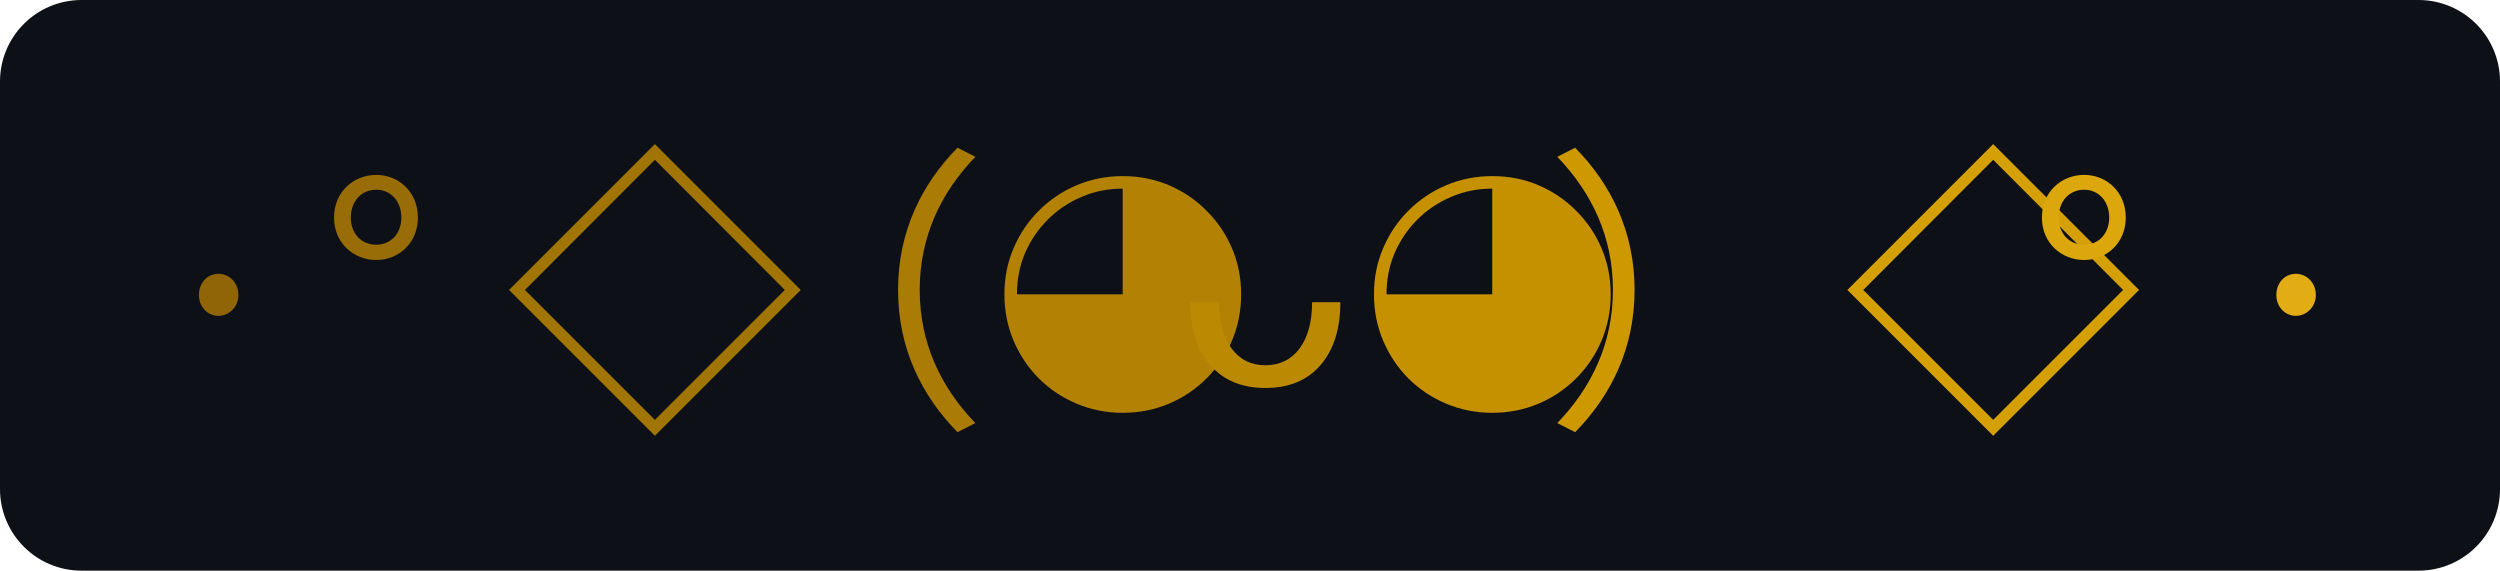
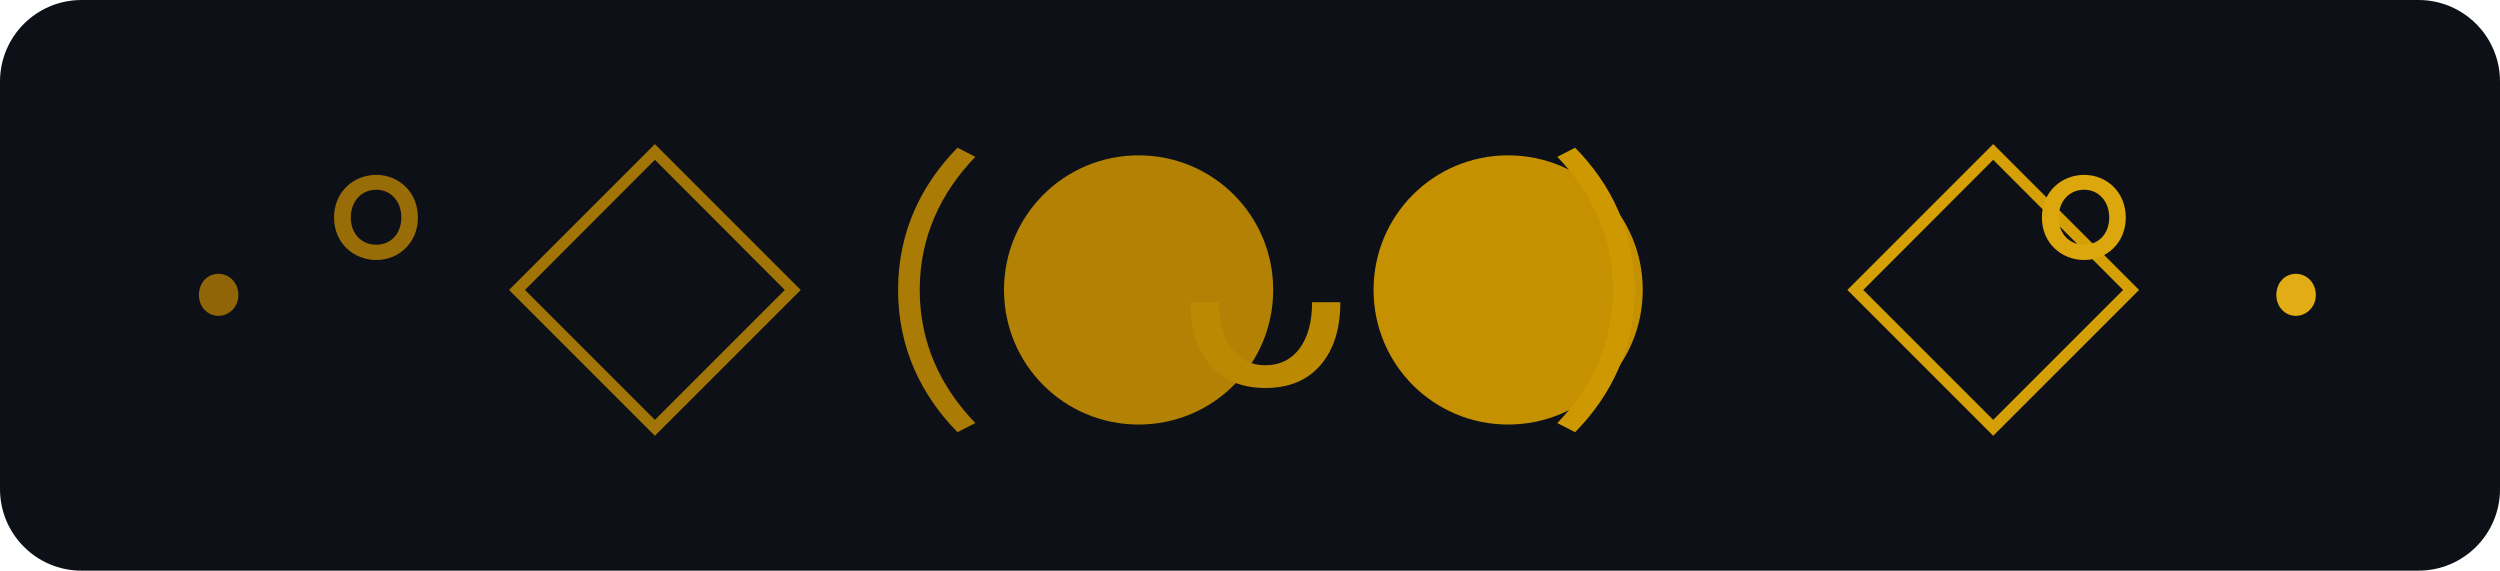
<svg xmlns="http://www.w3.org/2000/svg" width="184" height="42" viewBox="0 0 184 42" role="img">
  <rect width="100%" height="100%" rx="6" fill="#0d1117" />
  <g font-family="'Segoe UI Symbol','Malgun Gothic','Noto Sans CJK KR','Apple SD Gothic Neo','Noto Sans Symbols 2','DejaVu Sans',monospace" font-size="22" dominant-baseline="middle">
    <text x="10.0" y="22.0" fill="#8f6508">·</text>
    <text x="23.6" y="22.0" fill="#986c07">°</text>
    <text x="37.2" y="22.0" fill="#a17406">◇</text>
    <text x="50.8" y="22.0" fill="#aa7b05">（</text>
-     <text x="72.8" y="22.0" fill="#b38204">◕</text>
+     <text x="72.8" y="22.0" fill="#b38204">●</text>
    <text x="86.4" y="22.0" fill="#bc8a02">ᴗ</text>
-     <text x="100.0" y="22.0" fill="#c59101">◕</text>
+     <text x="100.0" y="22.0" fill="#c59101">●</text>
    <text x="113.6" y="22.0" fill="#ce9900">）</text>
    <text x="135.7" y="22.0" fill="#d5a006">◇</text>
    <text x="149.3" y="22.0" fill="#dca70d">°</text>
    <text x="162.9" y="22.0" fill="#e2ad14">·</text>
  </g>
</svg>
